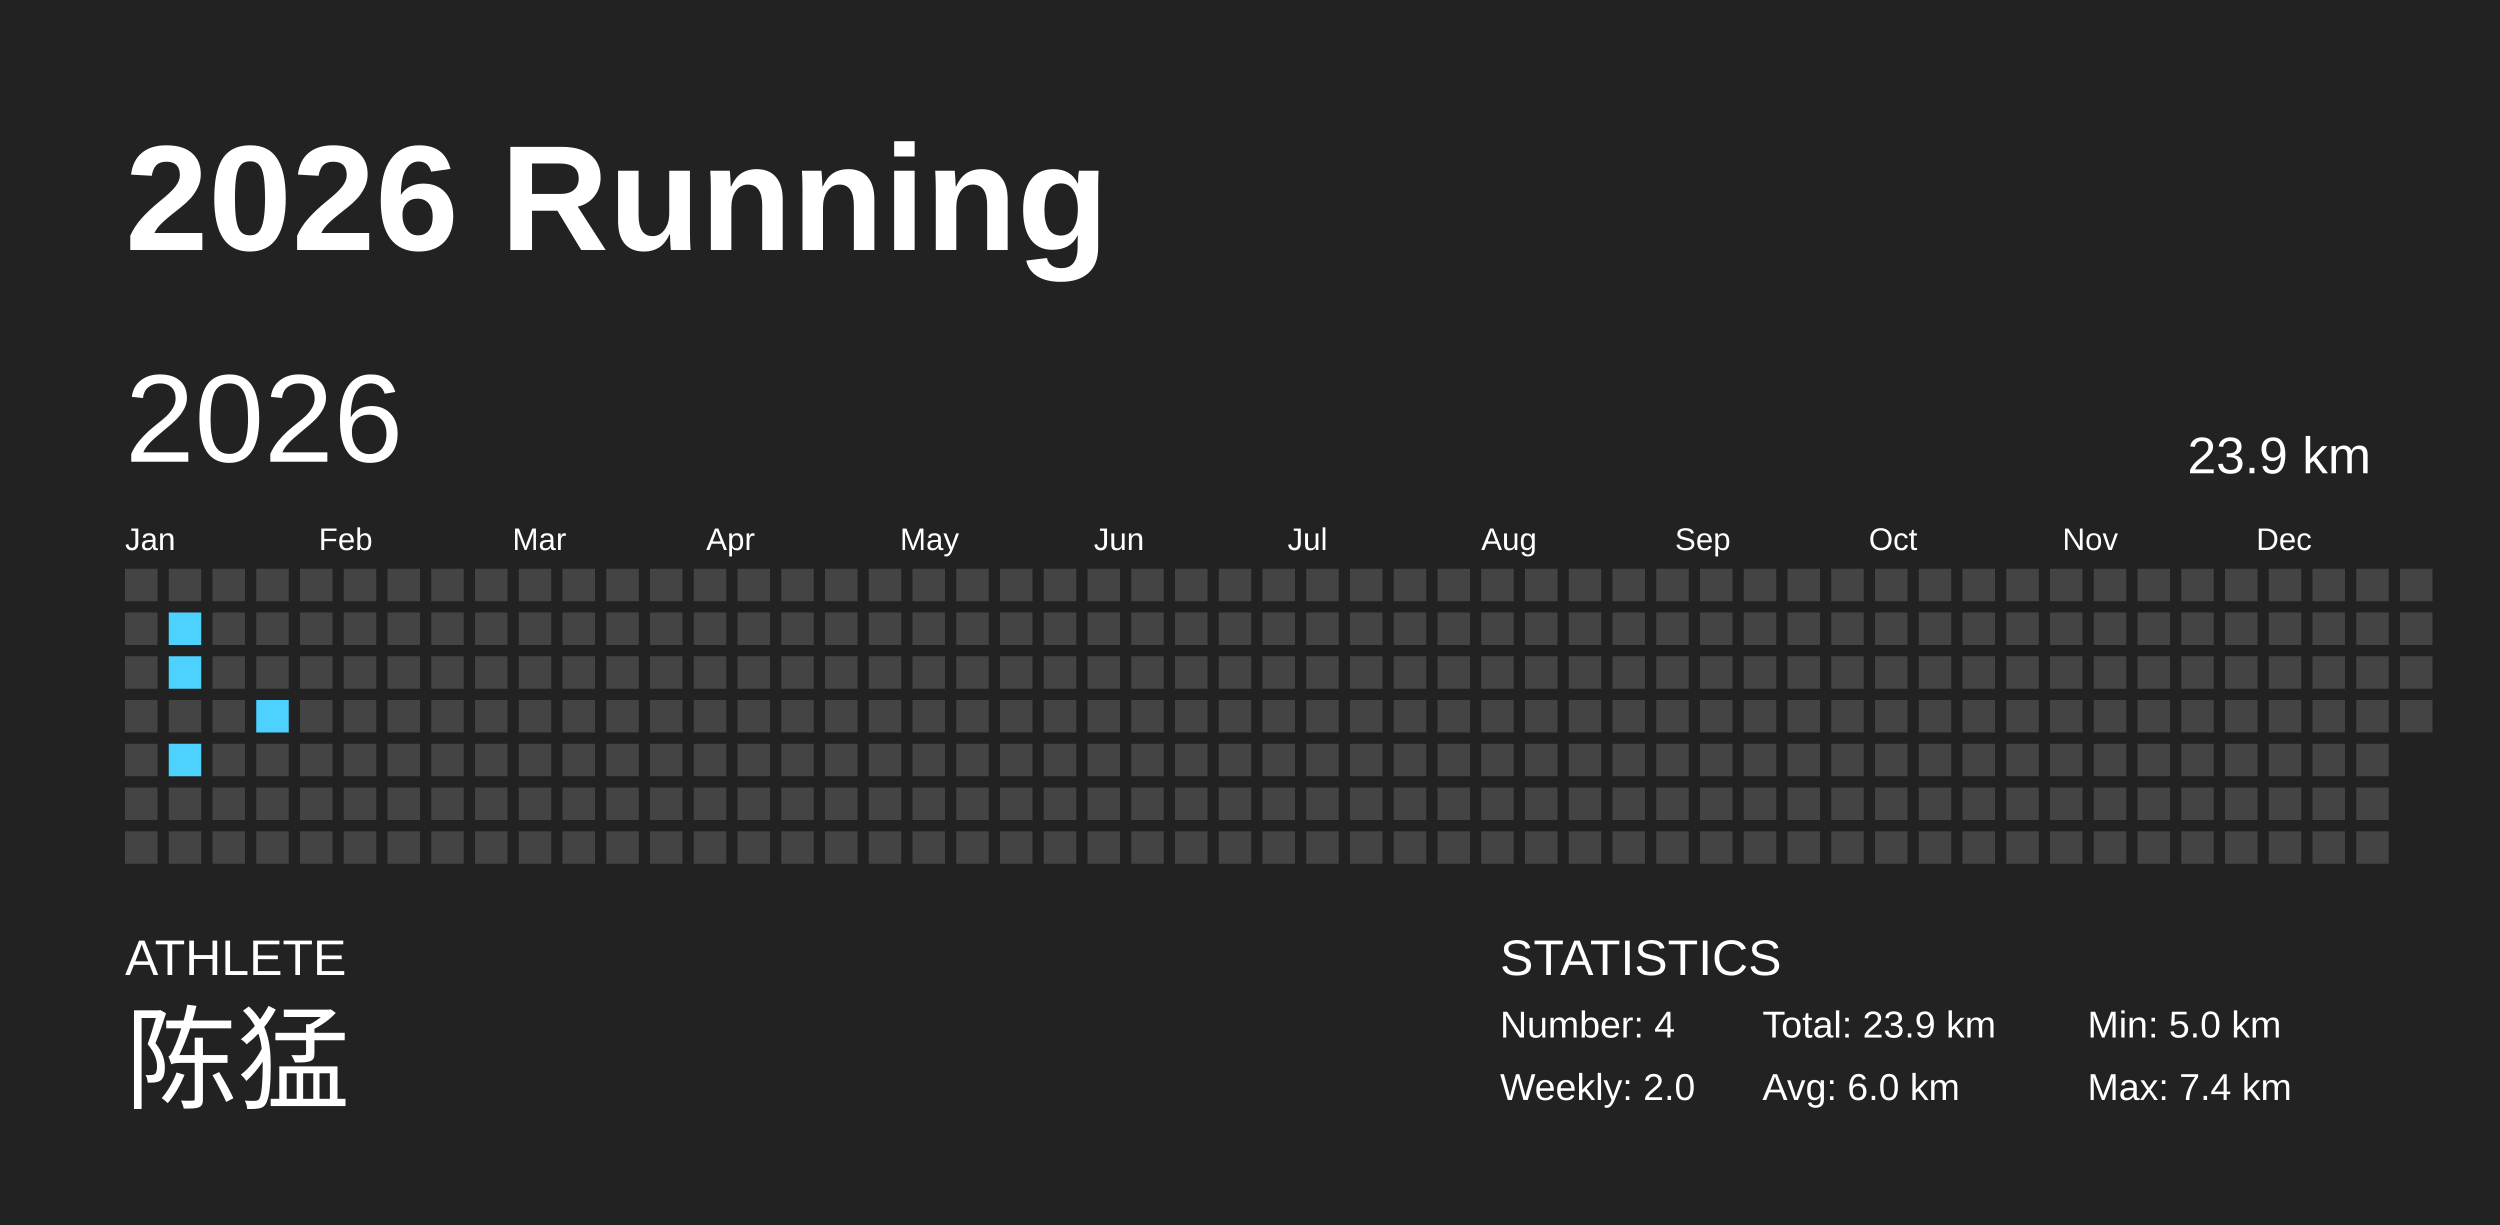
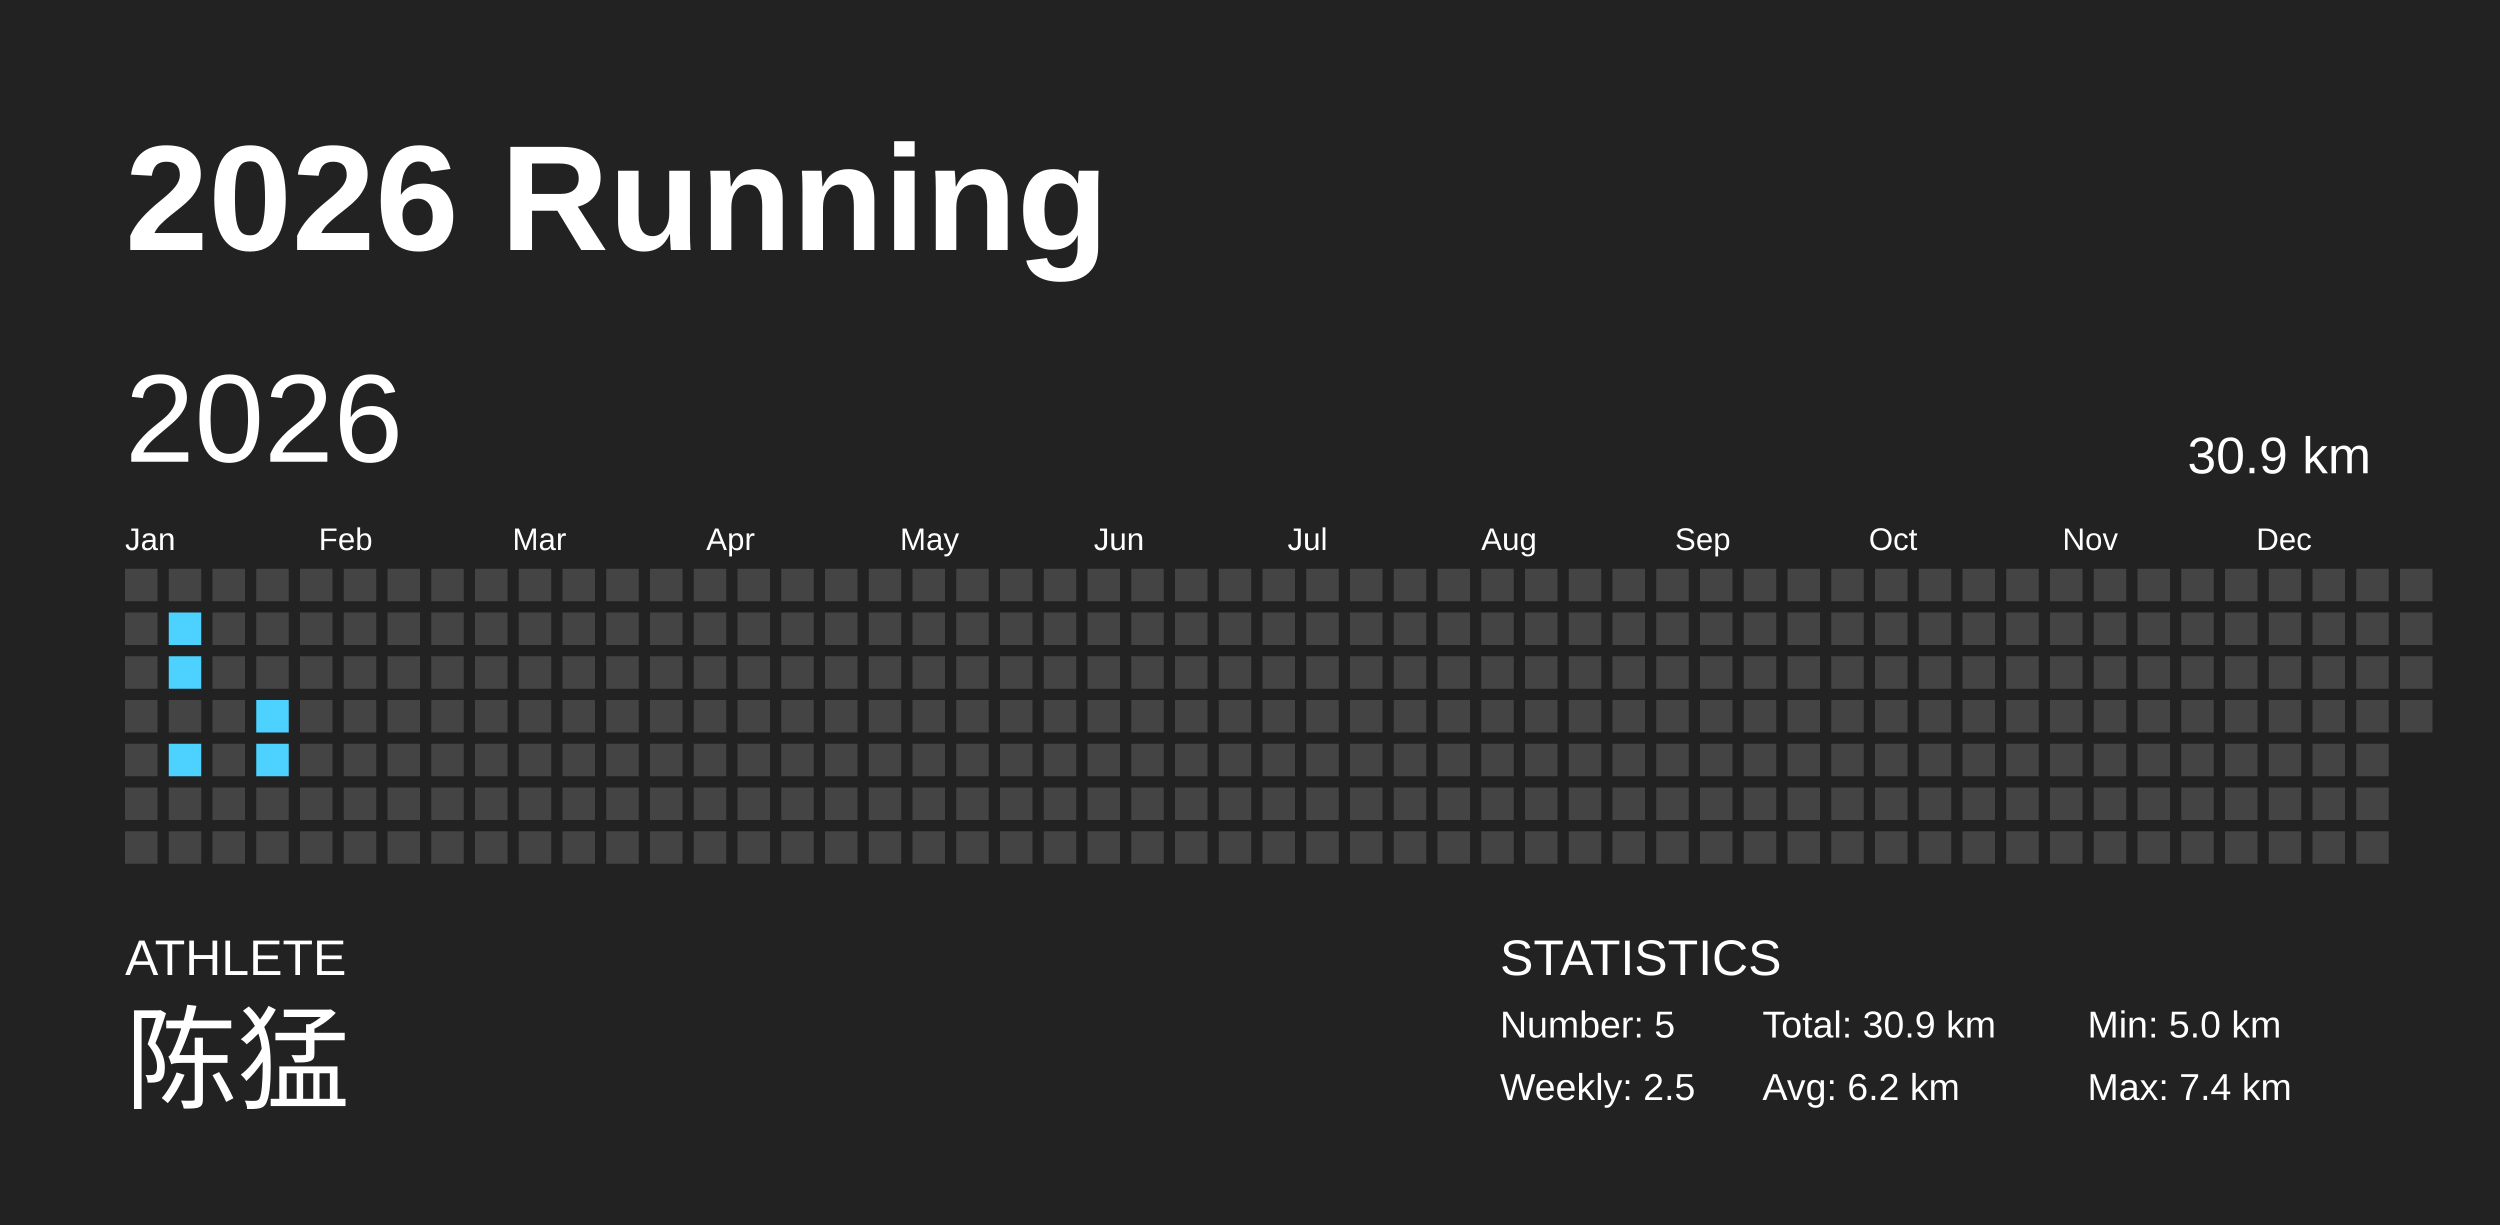
<svg xmlns="http://www.w3.org/2000/svg" baseProfile="full" height="98mm" version="1.1" viewBox="0,0,200,98" width="200mm">
  <defs />
  <rect fill="#222222" height="98" width="200" x="0" y="0" />
  <text fill="#FFFFFF" style="font-size:12px; font-family:Arial; font-weight:bold;" x="10" y="20">2026 Running</text>
  <text fill="#FFFFFF" style="font-size:4px; font-family:Arial" x="10" y="78">ATHLETE</text>
  <text fill="#FFFFFF" style="font-size:9px; font-family:Arial" x="10" y="88">陈猛</text>
  <text fill="#FFFFFF" style="font-size:4px; font-family:Arial" x="120" y="78">STATISTICS</text>
-   <text fill="#FFFFFF" style="font-size:3px; font-family:Arial" x="120" y="83">Number: 4</text>
-   <text fill="#FFFFFF" style="font-size:3px; font-family:Arial" x="120" y="88">Weekly: 2.0</text>
-   <text fill="#FFFFFF" style="font-size:3px; font-family:Arial" x="141" y="83">Total: 23.9 km</text>
-   <text fill="#FFFFFF" style="font-size:3px; font-family:Arial" x="141" y="88">Avg: 6.0 km</text>
+   <text fill="#FFFFFF" style="font-size:3px; font-family:Arial" x="120" y="83">Number: 5</text>
+   <text fill="#FFFFFF" style="font-size:3px; font-family:Arial" x="120" y="88">Weekly: 2.5</text>
+   <text fill="#FFFFFF" style="font-size:3px; font-family:Arial" x="141" y="83">Total: 30.9 km</text>
+   <text fill="#FFFFFF" style="font-size:3px; font-family:Arial" x="141" y="88">Avg: 6.2 km</text>
  <text fill="#FFFFFF" style="font-size:3px; font-family:Arial" x="167" y="83">Min: 5.0 km</text>
  <text fill="#FFFFFF" style="font-size:3px; font-family:Arial" x="167" y="88">Max: 7.4 km</text>
  <text dominant-baseline="hanging" fill="#FFFFFF" style="font-size:10.0px; font-family:Arial;" x="10" y="30">2026</text>
-   <text dominant-baseline="hanging" fill="#FFFFFF" style="font-size:4.125px; font-family:Arial;" x="175" y="35">23.9 km</text>
+   <text dominant-baseline="hanging" fill="#FFFFFF" style="font-size:4.125px; font-family:Arial;" x="175" y="35">30.9 km</text>
  <text fill="#FFFFFF" style="font-size:2.5px; font-family:Arial" x="10.0" y="44">Jan</text>
  <text fill="#FFFFFF" style="font-size:2.5px; font-family:Arial" x="25.5" y="44">Feb</text>
  <text fill="#FFFFFF" style="font-size:2.5px; font-family:Arial" x="41.0" y="44">Mar</text>
  <text fill="#FFFFFF" style="font-size:2.5px; font-family:Arial" x="56.5" y="44">Apr</text>
  <text fill="#FFFFFF" style="font-size:2.5px; font-family:Arial" x="72.0" y="44">May</text>
  <text fill="#FFFFFF" style="font-size:2.5px; font-family:Arial" x="87.5" y="44">Jun</text>
  <text fill="#FFFFFF" style="font-size:2.5px; font-family:Arial" x="103.0" y="44">Jul</text>
  <text fill="#FFFFFF" style="font-size:2.5px; font-family:Arial" x="118.5" y="44">Aug</text>
  <text fill="#FFFFFF" style="font-size:2.5px; font-family:Arial" x="134.0" y="44">Sep</text>
  <text fill="#FFFFFF" style="font-size:2.5px; font-family:Arial" x="149.5" y="44">Oct</text>
  <text fill="#FFFFFF" style="font-size:2.5px; font-family:Arial" x="165.0" y="44">Nov</text>
  <text fill="#FFFFFF" style="font-size:2.5px; font-family:Arial" x="180.5" y="44">Dec</text>
  <rect fill="#444444" height="2.6" width="2.6" x="10.0" y="45.5" />
  <rect fill="#444444" height="2.6" width="2.6" x="10.0" y="49.0" />
  <rect fill="#444444" height="2.6" width="2.6" x="10.0" y="52.5" />
  <rect fill="#444444" height="2.6" width="2.6" x="10.0" y="56.0" />
  <rect fill="#444444" height="2.6" width="2.6" x="10.0" y="59.5" />
  <rect fill="#444444" height="2.6" width="2.6" x="10.0" y="63.0" />
  <rect fill="#444444" height="2.6" width="2.6" x="10.0" y="66.5" />
  <rect fill="#444444" height="2.6" width="2.6" x="13.5" y="45.5" />
  <rect fill="#4dd2ff" height="2.6" width="2.6" x="13.5" y="49.0" />
  <rect fill="#4dd2ff" height="2.6" width="2.6" x="13.5" y="52.5" />
  <rect fill="#444444" height="2.6" width="2.6" x="13.5" y="56.0" />
  <rect fill="#4dd2ff" height="2.6" width="2.6" x="13.5" y="59.5" />
  <rect fill="#444444" height="2.6" width="2.6" x="13.5" y="63.0" />
  <rect fill="#444444" height="2.6" width="2.6" x="13.5" y="66.5" />
  <rect fill="#444444" height="2.6" width="2.6" x="17.0" y="45.5" />
  <rect fill="#444444" height="2.6" width="2.6" x="17.0" y="49.0" />
  <rect fill="#444444" height="2.6" width="2.6" x="17.0" y="52.5" />
  <rect fill="#444444" height="2.6" width="2.6" x="17.0" y="56.0" />
  <rect fill="#444444" height="2.6" width="2.6" x="17.0" y="59.5" />
  <rect fill="#444444" height="2.6" width="2.6" x="17.0" y="63.0" />
  <rect fill="#444444" height="2.6" width="2.6" x="17.0" y="66.5" />
  <rect fill="#444444" height="2.6" width="2.6" x="20.5" y="45.5" />
  <rect fill="#444444" height="2.6" width="2.6" x="20.5" y="49.0" />
  <rect fill="#444444" height="2.6" width="2.6" x="20.5" y="52.5" />
  <rect fill="#4dd2ff" height="2.6" width="2.6" x="20.5" y="56.0" />
-   <rect fill="#444444" height="2.6" width="2.6" x="20.5" y="59.5" />
+   <rect fill="#4dd2ff" height="2.6" width="2.6" x="20.5" y="59.5" />
  <rect fill="#444444" height="2.6" width="2.6" x="20.5" y="63.0" />
  <rect fill="#444444" height="2.6" width="2.6" x="20.5" y="66.5" />
  <rect fill="#444444" height="2.6" width="2.6" x="24.0" y="45.5" />
  <rect fill="#444444" height="2.6" width="2.6" x="24.0" y="49.0" />
  <rect fill="#444444" height="2.6" width="2.6" x="24.0" y="52.5" />
  <rect fill="#444444" height="2.6" width="2.6" x="24.0" y="56.0" />
  <rect fill="#444444" height="2.6" width="2.6" x="24.0" y="59.5" />
  <rect fill="#444444" height="2.6" width="2.6" x="24.0" y="63.0" />
  <rect fill="#444444" height="2.6" width="2.6" x="24.0" y="66.5" />
  <rect fill="#444444" height="2.6" width="2.6" x="27.5" y="45.5" />
  <rect fill="#444444" height="2.6" width="2.6" x="27.5" y="49.0" />
  <rect fill="#444444" height="2.6" width="2.6" x="27.5" y="52.5" />
  <rect fill="#444444" height="2.6" width="2.6" x="27.5" y="56.0" />
  <rect fill="#444444" height="2.6" width="2.6" x="27.5" y="59.5" />
  <rect fill="#444444" height="2.6" width="2.6" x="27.5" y="63.0" />
  <rect fill="#444444" height="2.6" width="2.6" x="27.5" y="66.5" />
  <rect fill="#444444" height="2.6" width="2.6" x="31.0" y="45.5" />
  <rect fill="#444444" height="2.6" width="2.6" x="31.0" y="49.0" />
  <rect fill="#444444" height="2.6" width="2.6" x="31.0" y="52.5" />
  <rect fill="#444444" height="2.6" width="2.6" x="31.0" y="56.0" />
  <rect fill="#444444" height="2.6" width="2.6" x="31.0" y="59.5" />
  <rect fill="#444444" height="2.6" width="2.6" x="31.0" y="63.0" />
  <rect fill="#444444" height="2.6" width="2.6" x="31.0" y="66.5" />
  <rect fill="#444444" height="2.6" width="2.6" x="34.5" y="45.5" />
  <rect fill="#444444" height="2.6" width="2.6" x="34.5" y="49.0" />
  <rect fill="#444444" height="2.6" width="2.6" x="34.5" y="52.5" />
  <rect fill="#444444" height="2.6" width="2.6" x="34.5" y="56.0" />
  <rect fill="#444444" height="2.6" width="2.6" x="34.5" y="59.5" />
  <rect fill="#444444" height="2.6" width="2.6" x="34.5" y="63.0" />
  <rect fill="#444444" height="2.6" width="2.6" x="34.5" y="66.5" />
  <rect fill="#444444" height="2.6" width="2.6" x="38.0" y="45.5" />
  <rect fill="#444444" height="2.6" width="2.6" x="38.0" y="49.0" />
  <rect fill="#444444" height="2.6" width="2.6" x="38.0" y="52.5" />
  <rect fill="#444444" height="2.6" width="2.6" x="38.0" y="56.0" />
  <rect fill="#444444" height="2.6" width="2.6" x="38.0" y="59.5" />
  <rect fill="#444444" height="2.6" width="2.6" x="38.0" y="63.0" />
  <rect fill="#444444" height="2.6" width="2.6" x="38.0" y="66.5" />
  <rect fill="#444444" height="2.6" width="2.6" x="41.5" y="45.5" />
  <rect fill="#444444" height="2.6" width="2.6" x="41.5" y="49.0" />
  <rect fill="#444444" height="2.6" width="2.6" x="41.5" y="52.5" />
  <rect fill="#444444" height="2.6" width="2.6" x="41.5" y="56.0" />
  <rect fill="#444444" height="2.6" width="2.6" x="41.5" y="59.5" />
  <rect fill="#444444" height="2.6" width="2.6" x="41.5" y="63.0" />
  <rect fill="#444444" height="2.6" width="2.6" x="41.5" y="66.5" />
  <rect fill="#444444" height="2.6" width="2.6" x="45.0" y="45.5" />
  <rect fill="#444444" height="2.6" width="2.6" x="45.0" y="49.0" />
  <rect fill="#444444" height="2.6" width="2.6" x="45.0" y="52.5" />
  <rect fill="#444444" height="2.6" width="2.6" x="45.0" y="56.0" />
  <rect fill="#444444" height="2.6" width="2.6" x="45.0" y="59.5" />
  <rect fill="#444444" height="2.6" width="2.6" x="45.0" y="63.0" />
  <rect fill="#444444" height="2.6" width="2.6" x="45.0" y="66.5" />
  <rect fill="#444444" height="2.6" width="2.6" x="48.5" y="45.5" />
  <rect fill="#444444" height="2.6" width="2.6" x="48.5" y="49.0" />
  <rect fill="#444444" height="2.6" width="2.6" x="48.5" y="52.5" />
  <rect fill="#444444" height="2.6" width="2.6" x="48.5" y="56.0" />
  <rect fill="#444444" height="2.6" width="2.6" x="48.5" y="59.5" />
  <rect fill="#444444" height="2.6" width="2.6" x="48.5" y="63.0" />
  <rect fill="#444444" height="2.6" width="2.6" x="48.5" y="66.5" />
  <rect fill="#444444" height="2.6" width="2.6" x="52.0" y="45.5" />
  <rect fill="#444444" height="2.6" width="2.6" x="52.0" y="49.0" />
  <rect fill="#444444" height="2.6" width="2.6" x="52.0" y="52.5" />
  <rect fill="#444444" height="2.6" width="2.6" x="52.0" y="56.0" />
  <rect fill="#444444" height="2.6" width="2.6" x="52.0" y="59.5" />
  <rect fill="#444444" height="2.6" width="2.6" x="52.0" y="63.0" />
  <rect fill="#444444" height="2.6" width="2.6" x="52.0" y="66.5" />
  <rect fill="#444444" height="2.6" width="2.6" x="55.5" y="45.5" />
  <rect fill="#444444" height="2.6" width="2.6" x="55.5" y="49.0" />
  <rect fill="#444444" height="2.6" width="2.6" x="55.5" y="52.5" />
  <rect fill="#444444" height="2.6" width="2.6" x="55.5" y="56.0" />
  <rect fill="#444444" height="2.6" width="2.6" x="55.5" y="59.5" />
  <rect fill="#444444" height="2.6" width="2.6" x="55.5" y="63.0" />
  <rect fill="#444444" height="2.6" width="2.6" x="55.5" y="66.5" />
  <rect fill="#444444" height="2.6" width="2.6" x="59.0" y="45.5" />
  <rect fill="#444444" height="2.6" width="2.6" x="59.0" y="49.0" />
  <rect fill="#444444" height="2.6" width="2.6" x="59.0" y="52.5" />
  <rect fill="#444444" height="2.6" width="2.6" x="59.0" y="56.0" />
  <rect fill="#444444" height="2.6" width="2.6" x="59.0" y="59.5" />
  <rect fill="#444444" height="2.6" width="2.6" x="59.0" y="63.0" />
  <rect fill="#444444" height="2.6" width="2.6" x="59.0" y="66.5" />
  <rect fill="#444444" height="2.6" width="2.6" x="62.5" y="45.5" />
  <rect fill="#444444" height="2.6" width="2.6" x="62.5" y="49.0" />
  <rect fill="#444444" height="2.6" width="2.6" x="62.5" y="52.5" />
  <rect fill="#444444" height="2.6" width="2.6" x="62.5" y="56.0" />
  <rect fill="#444444" height="2.6" width="2.6" x="62.5" y="59.5" />
  <rect fill="#444444" height="2.6" width="2.6" x="62.5" y="63.0" />
  <rect fill="#444444" height="2.6" width="2.6" x="62.5" y="66.5" />
  <rect fill="#444444" height="2.6" width="2.6" x="66.0" y="45.5" />
  <rect fill="#444444" height="2.6" width="2.6" x="66.0" y="49.0" />
  <rect fill="#444444" height="2.6" width="2.6" x="66.0" y="52.5" />
  <rect fill="#444444" height="2.6" width="2.6" x="66.0" y="56.0" />
  <rect fill="#444444" height="2.6" width="2.6" x="66.0" y="59.5" />
  <rect fill="#444444" height="2.6" width="2.6" x="66.0" y="63.0" />
  <rect fill="#444444" height="2.6" width="2.6" x="66.0" y="66.5" />
  <rect fill="#444444" height="2.6" width="2.6" x="69.5" y="45.5" />
  <rect fill="#444444" height="2.6" width="2.6" x="69.5" y="49.0" />
  <rect fill="#444444" height="2.6" width="2.6" x="69.5" y="52.5" />
  <rect fill="#444444" height="2.6" width="2.6" x="69.5" y="56.0" />
  <rect fill="#444444" height="2.6" width="2.6" x="69.5" y="59.5" />
  <rect fill="#444444" height="2.6" width="2.6" x="69.5" y="63.0" />
  <rect fill="#444444" height="2.6" width="2.6" x="69.5" y="66.5" />
  <rect fill="#444444" height="2.6" width="2.6" x="73.0" y="45.5" />
  <rect fill="#444444" height="2.6" width="2.6" x="73.0" y="49.0" />
  <rect fill="#444444" height="2.6" width="2.6" x="73.0" y="52.5" />
  <rect fill="#444444" height="2.6" width="2.6" x="73.0" y="56.0" />
  <rect fill="#444444" height="2.6" width="2.6" x="73.0" y="59.5" />
  <rect fill="#444444" height="2.6" width="2.6" x="73.0" y="63.0" />
  <rect fill="#444444" height="2.6" width="2.6" x="73.0" y="66.5" />
  <rect fill="#444444" height="2.6" width="2.6" x="76.5" y="45.5" />
  <rect fill="#444444" height="2.6" width="2.6" x="76.5" y="49.0" />
  <rect fill="#444444" height="2.6" width="2.6" x="76.5" y="52.5" />
  <rect fill="#444444" height="2.6" width="2.6" x="76.5" y="56.0" />
  <rect fill="#444444" height="2.6" width="2.6" x="76.5" y="59.5" />
  <rect fill="#444444" height="2.6" width="2.6" x="76.5" y="63.0" />
  <rect fill="#444444" height="2.6" width="2.6" x="76.5" y="66.5" />
  <rect fill="#444444" height="2.6" width="2.6" x="80.0" y="45.5" />
  <rect fill="#444444" height="2.6" width="2.6" x="80.0" y="49.0" />
  <rect fill="#444444" height="2.6" width="2.6" x="80.0" y="52.5" />
  <rect fill="#444444" height="2.6" width="2.6" x="80.0" y="56.0" />
  <rect fill="#444444" height="2.6" width="2.6" x="80.0" y="59.5" />
  <rect fill="#444444" height="2.6" width="2.6" x="80.0" y="63.0" />
  <rect fill="#444444" height="2.6" width="2.6" x="80.0" y="66.5" />
  <rect fill="#444444" height="2.6" width="2.6" x="83.5" y="45.5" />
  <rect fill="#444444" height="2.6" width="2.6" x="83.5" y="49.0" />
  <rect fill="#444444" height="2.6" width="2.6" x="83.5" y="52.5" />
  <rect fill="#444444" height="2.6" width="2.6" x="83.5" y="56.0" />
  <rect fill="#444444" height="2.6" width="2.6" x="83.5" y="59.5" />
  <rect fill="#444444" height="2.6" width="2.6" x="83.5" y="63.0" />
  <rect fill="#444444" height="2.6" width="2.6" x="83.5" y="66.5" />
  <rect fill="#444444" height="2.6" width="2.6" x="87.0" y="45.5" />
  <rect fill="#444444" height="2.6" width="2.6" x="87.0" y="49.0" />
  <rect fill="#444444" height="2.6" width="2.6" x="87.0" y="52.5" />
  <rect fill="#444444" height="2.6" width="2.6" x="87.0" y="56.0" />
  <rect fill="#444444" height="2.6" width="2.6" x="87.0" y="59.5" />
  <rect fill="#444444" height="2.6" width="2.6" x="87.0" y="63.0" />
  <rect fill="#444444" height="2.6" width="2.6" x="87.0" y="66.5" />
  <rect fill="#444444" height="2.6" width="2.6" x="90.5" y="45.5" />
  <rect fill="#444444" height="2.6" width="2.6" x="90.5" y="49.0" />
  <rect fill="#444444" height="2.6" width="2.6" x="90.5" y="52.5" />
  <rect fill="#444444" height="2.6" width="2.6" x="90.5" y="56.0" />
  <rect fill="#444444" height="2.6" width="2.6" x="90.5" y="59.5" />
  <rect fill="#444444" height="2.6" width="2.6" x="90.5" y="63.0" />
  <rect fill="#444444" height="2.6" width="2.6" x="90.5" y="66.5" />
  <rect fill="#444444" height="2.6" width="2.6" x="94.0" y="45.5" />
  <rect fill="#444444" height="2.6" width="2.6" x="94.0" y="49.0" />
  <rect fill="#444444" height="2.6" width="2.6" x="94.0" y="52.5" />
  <rect fill="#444444" height="2.6" width="2.6" x="94.0" y="56.0" />
  <rect fill="#444444" height="2.6" width="2.6" x="94.0" y="59.5" />
  <rect fill="#444444" height="2.6" width="2.6" x="94.0" y="63.0" />
  <rect fill="#444444" height="2.6" width="2.6" x="94.0" y="66.5" />
  <rect fill="#444444" height="2.6" width="2.6" x="97.5" y="45.5" />
  <rect fill="#444444" height="2.6" width="2.6" x="97.5" y="49.0" />
  <rect fill="#444444" height="2.6" width="2.6" x="97.5" y="52.5" />
  <rect fill="#444444" height="2.6" width="2.6" x="97.5" y="56.0" />
  <rect fill="#444444" height="2.6" width="2.6" x="97.5" y="59.5" />
  <rect fill="#444444" height="2.6" width="2.6" x="97.5" y="63.0" />
  <rect fill="#444444" height="2.6" width="2.6" x="97.5" y="66.5" />
  <rect fill="#444444" height="2.6" width="2.6" x="101.0" y="45.5" />
  <rect fill="#444444" height="2.6" width="2.6" x="101.0" y="49.0" />
  <rect fill="#444444" height="2.6" width="2.6" x="101.0" y="52.5" />
  <rect fill="#444444" height="2.6" width="2.6" x="101.0" y="56.0" />
  <rect fill="#444444" height="2.6" width="2.6" x="101.0" y="59.5" />
  <rect fill="#444444" height="2.6" width="2.6" x="101.0" y="63.0" />
  <rect fill="#444444" height="2.6" width="2.6" x="101.0" y="66.5" />
  <rect fill="#444444" height="2.6" width="2.6" x="104.5" y="45.5" />
  <rect fill="#444444" height="2.6" width="2.6" x="104.5" y="49.0" />
  <rect fill="#444444" height="2.6" width="2.6" x="104.5" y="52.5" />
  <rect fill="#444444" height="2.6" width="2.6" x="104.5" y="56.0" />
  <rect fill="#444444" height="2.6" width="2.6" x="104.5" y="59.5" />
  <rect fill="#444444" height="2.6" width="2.6" x="104.5" y="63.0" />
  <rect fill="#444444" height="2.6" width="2.6" x="104.5" y="66.5" />
  <rect fill="#444444" height="2.6" width="2.6" x="108.0" y="45.5" />
  <rect fill="#444444" height="2.6" width="2.6" x="108.0" y="49.0" />
  <rect fill="#444444" height="2.6" width="2.6" x="108.0" y="52.5" />
  <rect fill="#444444" height="2.6" width="2.6" x="108.0" y="56.0" />
  <rect fill="#444444" height="2.6" width="2.6" x="108.0" y="59.5" />
  <rect fill="#444444" height="2.6" width="2.6" x="108.0" y="63.0" />
  <rect fill="#444444" height="2.6" width="2.6" x="108.0" y="66.5" />
  <rect fill="#444444" height="2.6" width="2.6" x="111.5" y="45.5" />
  <rect fill="#444444" height="2.6" width="2.6" x="111.5" y="49.0" />
  <rect fill="#444444" height="2.6" width="2.6" x="111.5" y="52.5" />
  <rect fill="#444444" height="2.6" width="2.6" x="111.5" y="56.0" />
  <rect fill="#444444" height="2.6" width="2.6" x="111.5" y="59.5" />
  <rect fill="#444444" height="2.6" width="2.6" x="111.5" y="63.0" />
  <rect fill="#444444" height="2.6" width="2.6" x="111.5" y="66.5" />
  <rect fill="#444444" height="2.6" width="2.6" x="115.0" y="45.5" />
  <rect fill="#444444" height="2.6" width="2.6" x="115.0" y="49.0" />
  <rect fill="#444444" height="2.6" width="2.6" x="115.0" y="52.5" />
  <rect fill="#444444" height="2.6" width="2.6" x="115.0" y="56.0" />
  <rect fill="#444444" height="2.6" width="2.6" x="115.0" y="59.5" />
  <rect fill="#444444" height="2.6" width="2.6" x="115.0" y="63.0" />
  <rect fill="#444444" height="2.6" width="2.6" x="115.0" y="66.5" />
  <rect fill="#444444" height="2.6" width="2.6" x="118.5" y="45.5" />
  <rect fill="#444444" height="2.6" width="2.6" x="118.5" y="49.0" />
  <rect fill="#444444" height="2.6" width="2.6" x="118.5" y="52.5" />
  <rect fill="#444444" height="2.6" width="2.6" x="118.5" y="56.0" />
  <rect fill="#444444" height="2.6" width="2.6" x="118.5" y="59.5" />
  <rect fill="#444444" height="2.6" width="2.6" x="118.5" y="63.0" />
  <rect fill="#444444" height="2.6" width="2.6" x="118.5" y="66.5" />
  <rect fill="#444444" height="2.6" width="2.6" x="122.0" y="45.5" />
  <rect fill="#444444" height="2.6" width="2.6" x="122.0" y="49.0" />
  <rect fill="#444444" height="2.6" width="2.6" x="122.0" y="52.5" />
  <rect fill="#444444" height="2.6" width="2.6" x="122.0" y="56.0" />
  <rect fill="#444444" height="2.6" width="2.6" x="122.0" y="59.5" />
  <rect fill="#444444" height="2.6" width="2.6" x="122.0" y="63.0" />
  <rect fill="#444444" height="2.6" width="2.6" x="122.0" y="66.5" />
  <rect fill="#444444" height="2.6" width="2.6" x="125.5" y="45.5" />
  <rect fill="#444444" height="2.6" width="2.6" x="125.5" y="49.0" />
  <rect fill="#444444" height="2.6" width="2.6" x="125.5" y="52.5" />
  <rect fill="#444444" height="2.6" width="2.6" x="125.5" y="56.0" />
  <rect fill="#444444" height="2.6" width="2.6" x="125.5" y="59.5" />
  <rect fill="#444444" height="2.6" width="2.6" x="125.5" y="63.0" />
  <rect fill="#444444" height="2.6" width="2.6" x="125.5" y="66.5" />
  <rect fill="#444444" height="2.6" width="2.6" x="129.0" y="45.5" />
  <rect fill="#444444" height="2.6" width="2.6" x="129.0" y="49.0" />
  <rect fill="#444444" height="2.6" width="2.6" x="129.0" y="52.5" />
  <rect fill="#444444" height="2.6" width="2.6" x="129.0" y="56.0" />
  <rect fill="#444444" height="2.6" width="2.6" x="129.0" y="59.5" />
  <rect fill="#444444" height="2.6" width="2.6" x="129.0" y="63.0" />
  <rect fill="#444444" height="2.6" width="2.6" x="129.0" y="66.5" />
  <rect fill="#444444" height="2.6" width="2.6" x="132.5" y="45.5" />
  <rect fill="#444444" height="2.6" width="2.6" x="132.5" y="49.0" />
  <rect fill="#444444" height="2.6" width="2.6" x="132.5" y="52.5" />
  <rect fill="#444444" height="2.6" width="2.6" x="132.5" y="56.0" />
  <rect fill="#444444" height="2.6" width="2.6" x="132.5" y="59.5" />
  <rect fill="#444444" height="2.6" width="2.6" x="132.5" y="63.0" />
  <rect fill="#444444" height="2.6" width="2.6" x="132.5" y="66.5" />
  <rect fill="#444444" height="2.6" width="2.6" x="136.0" y="45.5" />
  <rect fill="#444444" height="2.6" width="2.6" x="136.0" y="49.0" />
  <rect fill="#444444" height="2.6" width="2.6" x="136.0" y="52.5" />
  <rect fill="#444444" height="2.6" width="2.6" x="136.0" y="56.0" />
  <rect fill="#444444" height="2.6" width="2.6" x="136.0" y="59.5" />
  <rect fill="#444444" height="2.6" width="2.6" x="136.0" y="63.0" />
  <rect fill="#444444" height="2.6" width="2.6" x="136.0" y="66.5" />
  <rect fill="#444444" height="2.6" width="2.6" x="139.5" y="45.5" />
  <rect fill="#444444" height="2.6" width="2.6" x="139.5" y="49.0" />
  <rect fill="#444444" height="2.6" width="2.6" x="139.5" y="52.5" />
  <rect fill="#444444" height="2.6" width="2.6" x="139.5" y="56.0" />
  <rect fill="#444444" height="2.6" width="2.6" x="139.5" y="59.5" />
  <rect fill="#444444" height="2.6" width="2.6" x="139.5" y="63.0" />
  <rect fill="#444444" height="2.6" width="2.6" x="139.5" y="66.5" />
  <rect fill="#444444" height="2.6" width="2.6" x="143.0" y="45.5" />
  <rect fill="#444444" height="2.6" width="2.6" x="143.0" y="49.0" />
  <rect fill="#444444" height="2.6" width="2.6" x="143.0" y="52.5" />
  <rect fill="#444444" height="2.6" width="2.6" x="143.0" y="56.0" />
  <rect fill="#444444" height="2.6" width="2.6" x="143.0" y="59.5" />
  <rect fill="#444444" height="2.6" width="2.6" x="143.0" y="63.0" />
  <rect fill="#444444" height="2.6" width="2.6" x="143.0" y="66.5" />
  <rect fill="#444444" height="2.6" width="2.6" x="146.5" y="45.5" />
  <rect fill="#444444" height="2.6" width="2.6" x="146.5" y="49.0" />
  <rect fill="#444444" height="2.6" width="2.6" x="146.5" y="52.5" />
  <rect fill="#444444" height="2.6" width="2.6" x="146.5" y="56.0" />
  <rect fill="#444444" height="2.6" width="2.6" x="146.5" y="59.5" />
  <rect fill="#444444" height="2.6" width="2.6" x="146.5" y="63.0" />
  <rect fill="#444444" height="2.6" width="2.6" x="146.5" y="66.5" />
  <rect fill="#444444" height="2.6" width="2.6" x="150.0" y="45.5" />
  <rect fill="#444444" height="2.6" width="2.6" x="150.0" y="49.0" />
  <rect fill="#444444" height="2.6" width="2.6" x="150.0" y="52.5" />
  <rect fill="#444444" height="2.6" width="2.6" x="150.0" y="56.0" />
  <rect fill="#444444" height="2.6" width="2.6" x="150.0" y="59.5" />
  <rect fill="#444444" height="2.6" width="2.6" x="150.0" y="63.0" />
  <rect fill="#444444" height="2.6" width="2.6" x="150.0" y="66.5" />
  <rect fill="#444444" height="2.6" width="2.6" x="153.5" y="45.5" />
  <rect fill="#444444" height="2.6" width="2.6" x="153.5" y="49.0" />
  <rect fill="#444444" height="2.6" width="2.6" x="153.5" y="52.5" />
  <rect fill="#444444" height="2.6" width="2.6" x="153.5" y="56.0" />
  <rect fill="#444444" height="2.6" width="2.6" x="153.5" y="59.5" />
  <rect fill="#444444" height="2.6" width="2.6" x="153.5" y="63.0" />
  <rect fill="#444444" height="2.6" width="2.6" x="153.5" y="66.5" />
  <rect fill="#444444" height="2.6" width="2.6" x="157.0" y="45.5" />
  <rect fill="#444444" height="2.6" width="2.6" x="157.0" y="49.0" />
  <rect fill="#444444" height="2.6" width="2.6" x="157.0" y="52.5" />
  <rect fill="#444444" height="2.6" width="2.6" x="157.0" y="56.0" />
  <rect fill="#444444" height="2.6" width="2.6" x="157.0" y="59.5" />
  <rect fill="#444444" height="2.6" width="2.6" x="157.0" y="63.0" />
  <rect fill="#444444" height="2.6" width="2.6" x="157.0" y="66.5" />
  <rect fill="#444444" height="2.6" width="2.6" x="160.5" y="45.5" />
  <rect fill="#444444" height="2.6" width="2.6" x="160.5" y="49.0" />
  <rect fill="#444444" height="2.6" width="2.6" x="160.5" y="52.5" />
  <rect fill="#444444" height="2.6" width="2.6" x="160.5" y="56.0" />
  <rect fill="#444444" height="2.6" width="2.6" x="160.5" y="59.5" />
  <rect fill="#444444" height="2.6" width="2.6" x="160.5" y="63.0" />
  <rect fill="#444444" height="2.6" width="2.6" x="160.5" y="66.5" />
  <rect fill="#444444" height="2.6" width="2.6" x="164.0" y="45.5" />
  <rect fill="#444444" height="2.6" width="2.6" x="164.0" y="49.0" />
  <rect fill="#444444" height="2.6" width="2.6" x="164.0" y="52.5" />
  <rect fill="#444444" height="2.6" width="2.6" x="164.0" y="56.0" />
  <rect fill="#444444" height="2.6" width="2.6" x="164.0" y="59.5" />
  <rect fill="#444444" height="2.6" width="2.6" x="164.0" y="63.0" />
  <rect fill="#444444" height="2.6" width="2.6" x="164.0" y="66.5" />
  <rect fill="#444444" height="2.6" width="2.6" x="167.5" y="45.5" />
  <rect fill="#444444" height="2.6" width="2.6" x="167.5" y="49.0" />
  <rect fill="#444444" height="2.6" width="2.6" x="167.5" y="52.5" />
  <rect fill="#444444" height="2.6" width="2.6" x="167.5" y="56.0" />
  <rect fill="#444444" height="2.6" width="2.6" x="167.5" y="59.5" />
  <rect fill="#444444" height="2.6" width="2.6" x="167.5" y="63.0" />
  <rect fill="#444444" height="2.6" width="2.6" x="167.5" y="66.5" />
  <rect fill="#444444" height="2.6" width="2.6" x="171.0" y="45.5" />
  <rect fill="#444444" height="2.6" width="2.6" x="171.0" y="49.0" />
  <rect fill="#444444" height="2.6" width="2.6" x="171.0" y="52.5" />
  <rect fill="#444444" height="2.6" width="2.6" x="171.0" y="56.0" />
  <rect fill="#444444" height="2.6" width="2.6" x="171.0" y="59.5" />
  <rect fill="#444444" height="2.6" width="2.6" x="171.0" y="63.0" />
  <rect fill="#444444" height="2.6" width="2.6" x="171.0" y="66.5" />
  <rect fill="#444444" height="2.6" width="2.6" x="174.5" y="45.5" />
  <rect fill="#444444" height="2.6" width="2.6" x="174.5" y="49.0" />
  <rect fill="#444444" height="2.6" width="2.6" x="174.5" y="52.5" />
  <rect fill="#444444" height="2.6" width="2.6" x="174.5" y="56.0" />
  <rect fill="#444444" height="2.6" width="2.6" x="174.5" y="59.5" />
  <rect fill="#444444" height="2.6" width="2.6" x="174.5" y="63.0" />
  <rect fill="#444444" height="2.6" width="2.6" x="174.5" y="66.5" />
  <rect fill="#444444" height="2.6" width="2.6" x="178.0" y="45.5" />
  <rect fill="#444444" height="2.6" width="2.6" x="178.0" y="49.0" />
  <rect fill="#444444" height="2.6" width="2.6" x="178.0" y="52.5" />
  <rect fill="#444444" height="2.6" width="2.6" x="178.0" y="56.0" />
  <rect fill="#444444" height="2.6" width="2.6" x="178.0" y="59.5" />
  <rect fill="#444444" height="2.6" width="2.6" x="178.0" y="63.0" />
  <rect fill="#444444" height="2.6" width="2.6" x="178.0" y="66.5" />
  <rect fill="#444444" height="2.6" width="2.6" x="181.5" y="45.5" />
  <rect fill="#444444" height="2.6" width="2.6" x="181.5" y="49.0" />
  <rect fill="#444444" height="2.6" width="2.6" x="181.5" y="52.5" />
  <rect fill="#444444" height="2.6" width="2.6" x="181.5" y="56.0" />
  <rect fill="#444444" height="2.6" width="2.6" x="181.5" y="59.5" />
  <rect fill="#444444" height="2.6" width="2.6" x="181.5" y="63.0" />
  <rect fill="#444444" height="2.6" width="2.6" x="181.5" y="66.5" />
  <rect fill="#444444" height="2.6" width="2.6" x="185.0" y="45.5" />
  <rect fill="#444444" height="2.6" width="2.6" x="185.0" y="49.0" />
  <rect fill="#444444" height="2.6" width="2.6" x="185.0" y="52.5" />
  <rect fill="#444444" height="2.6" width="2.6" x="185.0" y="56.0" />
  <rect fill="#444444" height="2.6" width="2.6" x="185.0" y="59.5" />
  <rect fill="#444444" height="2.6" width="2.6" x="185.0" y="63.0" />
  <rect fill="#444444" height="2.6" width="2.6" x="185.0" y="66.5" />
  <rect fill="#444444" height="2.6" width="2.6" x="188.5" y="45.5" />
  <rect fill="#444444" height="2.6" width="2.6" x="188.5" y="49.0" />
  <rect fill="#444444" height="2.6" width="2.6" x="188.5" y="52.5" />
  <rect fill="#444444" height="2.6" width="2.6" x="188.5" y="56.0" />
  <rect fill="#444444" height="2.6" width="2.6" x="188.5" y="59.5" />
  <rect fill="#444444" height="2.6" width="2.6" x="188.5" y="63.0" />
  <rect fill="#444444" height="2.6" width="2.6" x="188.5" y="66.5" />
  <rect fill="#444444" height="2.6" width="2.6" x="192.0" y="45.5" />
  <rect fill="#444444" height="2.6" width="2.6" x="192.0" y="49.0" />
  <rect fill="#444444" height="2.6" width="2.6" x="192.0" y="52.5" />
  <rect fill="#444444" height="2.6" width="2.6" x="192.0" y="56.0" />
</svg>
